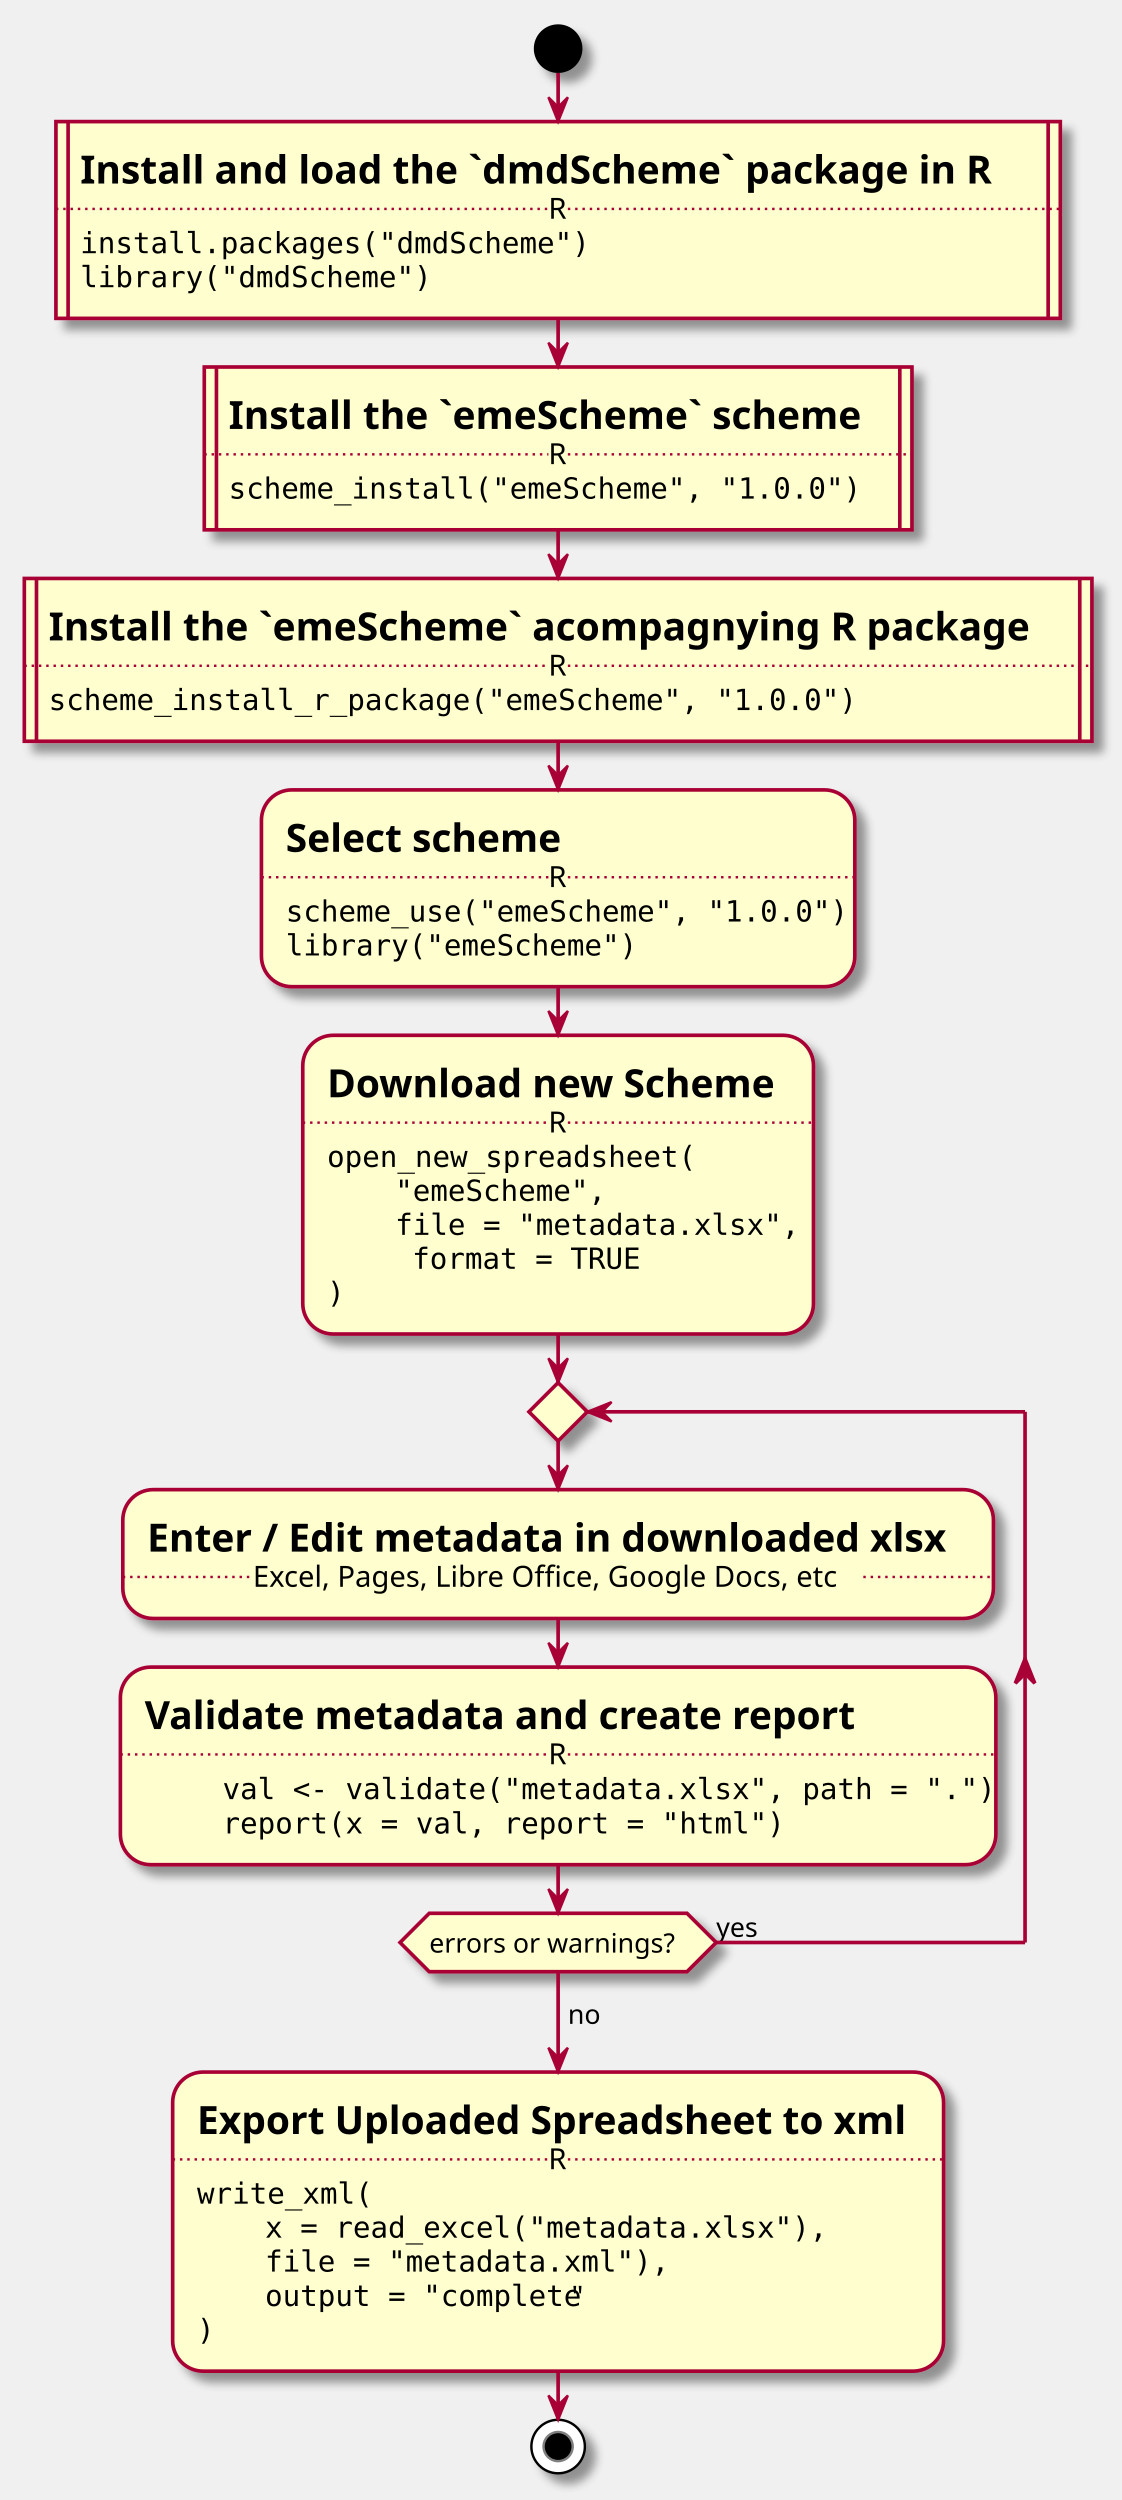
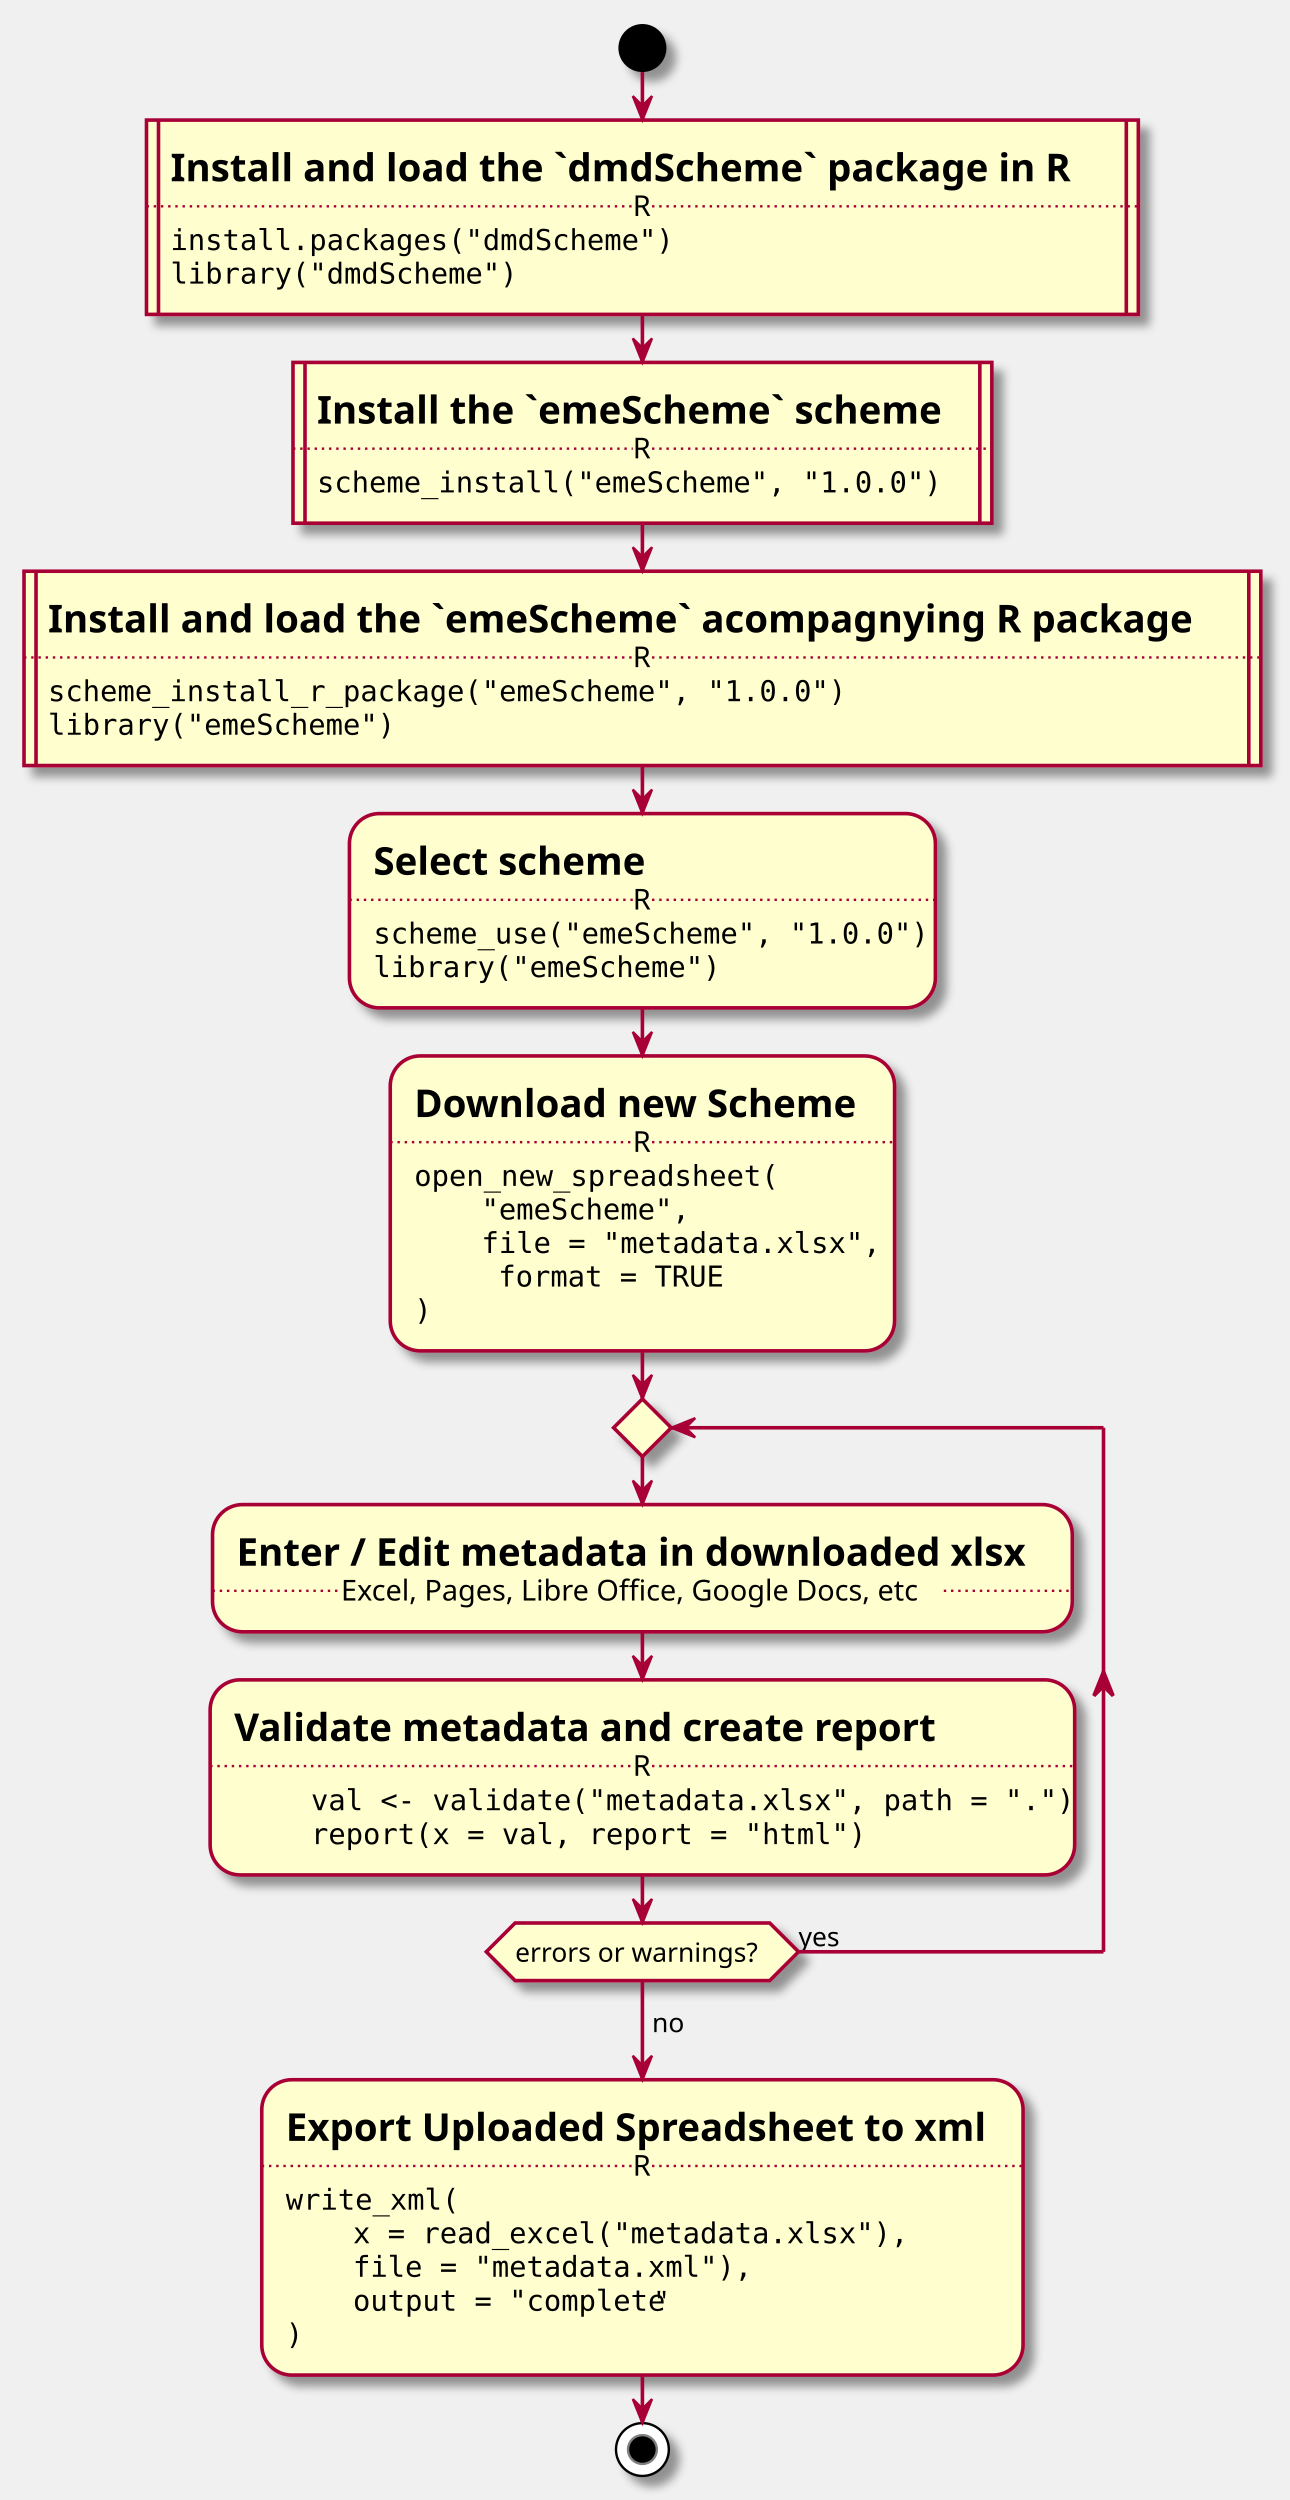
- <svg xmlns="http://www.w3.org/2000/svg" contentScriptType="application/ecmascript" contentStyleType="text/css" height="1028px" preserveAspectRatio="none" style="width:461px;height:1028px;" version="1.1" viewBox="0 0 461 1028" width="461px" zoomAndPan="magnify">
+ <svg xmlns="http://www.w3.org/2000/svg" contentScriptType="application/ecmascript" contentStyleType="text/css" height="1041px" preserveAspectRatio="none" style="width:537px;height:1041px;" version="1.1" viewBox="0 0 537 1041" width="537px" zoomAndPan="magnify">
  <defs>
-     <filter height="300%" id="f1q81q65vc0zan" width="300%" x="-1" y="-1">
+     <filter height="300%" id="fhn22avtwbmbp" width="300%" x="-1" y="-1">
      <feGaussianBlur result="blurOut" stdDeviation="2.0" />
      <feColorMatrix in="blurOut" result="blurOut2" type="matrix" values="0 0 0 0 0 0 0 0 0 0 0 0 0 0 0 0 0 0 .4 0" />
      <feOffset dx="4.0" dy="4.0" in="blurOut2" result="blurOut3" />
      <feBlend in="SourceGraphic" in2="blurOut3" mode="normal" />
    </filter>
  </defs>
  <g>
-     <ellipse cx="229.5" cy="20" fill="#000000" filter="url(#f1q81q65vc0zan)" rx="10" ry="10" style="stroke: none; stroke-width: 1.0;" />
-     <rect fill="#FEFECE" filter="url(#f1q81q65vc0zan)" height="80.914" style="stroke: #A80036; stroke-width: 1.5;" width="413" x="23" y="50" />
-     <line style="stroke: #A80036; stroke-width: 1.5;" x1="28" x2="28" y1="50" y2="130.914" />
-     <line style="stroke: #A80036; stroke-width: 1.5;" x1="431" x2="431" y1="50" y2="130.914" />
-     <text fill="#000000" font-family="sans-serif" font-size="16" font-weight="bold" lengthAdjust="spacingAndGlyphs" textLength="393" x="33" y="75.469">Install and load the `dmdScheme` package in R</text>
-     <line style="stroke: #A80036; stroke-width: 1.0; stroke-dasharray: 1.0,2.0;" x1="23" x2="225.5" y1="85.91" y2="85.91" />
-     <text fill="#000000" font-family="sans-serif" font-size="12" lengthAdjust="spacingAndGlyphs" textLength="8" x="225.5" y="89.945">R</text>
-     <line style="stroke: #A80036; stroke-width: 1.0; stroke-dasharray: 1.0,2.0;" x1="233.5" x2="436" y1="85.91" y2="85.91" />
-     <text fill="#000000" font-family="monospace" font-size="12" lengthAdjust="spacingAndGlyphs" textLength="203" x="33" y="104.115">install.packages("dmdScheme")</text>
-     <text fill="#000000" font-family="monospace" font-size="12" lengthAdjust="spacingAndGlyphs" textLength="140" x="33" y="118.084">library("dmdScheme")</text>
-     <rect fill="#FEFECE" filter="url(#f1q81q65vc0zan)" height="66.945" style="stroke: #A80036; stroke-width: 1.5;" width="291" x="84" y="150.914" />
-     <line style="stroke: #A80036; stroke-width: 1.5;" x1="89" x2="89" y1="150.914" y2="217.859" />
-     <line style="stroke: #A80036; stroke-width: 1.5;" x1="370" x2="370" y1="150.914" y2="217.859" />
-     <text fill="#000000" font-family="sans-serif" font-size="16" font-weight="bold" lengthAdjust="spacingAndGlyphs" textLength="271" x="94" y="176.383">Install the `emeScheme` scheme</text>
-     <line style="stroke: #A80036; stroke-width: 1.0; stroke-dasharray: 1.0,2.0;" x1="84" x2="225.5" y1="186.824" y2="186.824" />
-     <text fill="#000000" font-family="sans-serif" font-size="12" lengthAdjust="spacingAndGlyphs" textLength="8" x="225.5" y="190.859">R</text>
-     <line style="stroke: #A80036; stroke-width: 1.0; stroke-dasharray: 1.0,2.0;" x1="233.5" x2="375" y1="186.824" y2="186.824" />
-     <text fill="#000000" font-family="monospace" font-size="12" lengthAdjust="spacingAndGlyphs" textLength="252" x="94" y="205.029">scheme_install("emeScheme", "1.0.0")</text>
-     <rect fill="#FEFECE" filter="url(#f1q81q65vc0zan)" height="66.945" style="stroke: #A80036; stroke-width: 1.5;" width="439" x="10" y="237.859" />
-     <line style="stroke: #A80036; stroke-width: 1.5;" x1="15" x2="15" y1="237.859" y2="304.805" />
-     <line style="stroke: #A80036; stroke-width: 1.5;" x1="444" x2="444" y1="237.859" y2="304.805" />
-     <text fill="#000000" font-family="sans-serif" font-size="16" font-weight="bold" lengthAdjust="spacingAndGlyphs" textLength="419" x="20" y="263.328">Install the `emeScheme` acompagnying R package</text>
-     <line style="stroke: #A80036; stroke-width: 1.0; stroke-dasharray: 1.0,2.0;" x1="10" x2="225.5" y1="273.769" y2="273.769" />
-     <text fill="#000000" font-family="sans-serif" font-size="12" lengthAdjust="spacingAndGlyphs" textLength="8" x="225.5" y="277.805">R</text>
-     <line style="stroke: #A80036; stroke-width: 1.0; stroke-dasharray: 1.0,2.0;" x1="233.5" x2="449" y1="273.769" y2="273.769" />
+     <ellipse cx="267.5" cy="20" fill="#000000" filter="url(#fhn22avtwbmbp)" rx="10" ry="10" style="stroke: none; stroke-width: 1.0;" />
+     <rect fill="#FEFECE" filter="url(#fhn22avtwbmbp)" height="80.914" style="stroke: #A80036; stroke-width: 1.5;" width="413" x="61" y="50" />
+     <line style="stroke: #A80036; stroke-width: 1.5;" x1="66" x2="66" y1="50" y2="130.914" />
+     <line style="stroke: #A80036; stroke-width: 1.5;" x1="469" x2="469" y1="50" y2="130.914" />
+     <text fill="#000000" font-family="sans-serif" font-size="16" font-weight="bold" lengthAdjust="spacingAndGlyphs" textLength="393" x="71" y="75.469">Install and load the `dmdScheme` package in R</text>
+     <line style="stroke: #A80036; stroke-width: 1.0; stroke-dasharray: 1.0,2.0;" x1="61" x2="263.5" y1="85.91" y2="85.91" />
+     <text fill="#000000" font-family="sans-serif" font-size="12" lengthAdjust="spacingAndGlyphs" textLength="8" x="263.5" y="89.945">R</text>
+     <line style="stroke: #A80036; stroke-width: 1.0; stroke-dasharray: 1.0,2.0;" x1="271.5" x2="474" y1="85.91" y2="85.91" />
+     <text fill="#000000" font-family="monospace" font-size="12" lengthAdjust="spacingAndGlyphs" textLength="203" x="71" y="104.115">install.packages("dmdScheme")</text>
+     <text fill="#000000" font-family="monospace" font-size="12" lengthAdjust="spacingAndGlyphs" textLength="140" x="71" y="118.084">library("dmdScheme")</text>
+     <rect fill="#FEFECE" filter="url(#fhn22avtwbmbp)" height="66.945" style="stroke: #A80036; stroke-width: 1.5;" width="291" x="122" y="150.914" />
+     <line style="stroke: #A80036; stroke-width: 1.5;" x1="127" x2="127" y1="150.914" y2="217.859" />
+     <line style="stroke: #A80036; stroke-width: 1.5;" x1="408" x2="408" y1="150.914" y2="217.859" />
+     <text fill="#000000" font-family="sans-serif" font-size="16" font-weight="bold" lengthAdjust="spacingAndGlyphs" textLength="271" x="132" y="176.383">Install the `emeScheme` scheme</text>
+     <line style="stroke: #A80036; stroke-width: 1.0; stroke-dasharray: 1.0,2.0;" x1="122" x2="263.5" y1="186.824" y2="186.824" />
+     <text fill="#000000" font-family="sans-serif" font-size="12" lengthAdjust="spacingAndGlyphs" textLength="8" x="263.5" y="190.859">R</text>
+     <line style="stroke: #A80036; stroke-width: 1.0; stroke-dasharray: 1.0,2.0;" x1="271.5" x2="413" y1="186.824" y2="186.824" />
+     <text fill="#000000" font-family="monospace" font-size="12" lengthAdjust="spacingAndGlyphs" textLength="252" x="132" y="205.029">scheme_install("emeScheme", "1.0.0")</text>
+     <rect fill="#FEFECE" filter="url(#fhn22avtwbmbp)" height="80.914" style="stroke: #A80036; stroke-width: 1.5;" width="515" x="10" y="237.859" />
+     <line style="stroke: #A80036; stroke-width: 1.5;" x1="15" x2="15" y1="237.859" y2="318.773" />
+     <line style="stroke: #A80036; stroke-width: 1.5;" x1="520" x2="520" y1="237.859" y2="318.773" />
+     <text fill="#000000" font-family="sans-serif" font-size="16" font-weight="bold" lengthAdjust="spacingAndGlyphs" textLength="495" x="20" y="263.328">Install and load the `emeScheme` acompagnying R package</text>
+     <line style="stroke: #A80036; stroke-width: 1.0; stroke-dasharray: 1.0,2.0;" x1="10" x2="263.5" y1="273.769" y2="273.769" />
+     <text fill="#000000" font-family="sans-serif" font-size="12" lengthAdjust="spacingAndGlyphs" textLength="8" x="263.5" y="277.805">R</text>
+     <line style="stroke: #A80036; stroke-width: 1.0; stroke-dasharray: 1.0,2.0;" x1="271.5" x2="525" y1="273.769" y2="273.769" />
    <text fill="#000000" font-family="monospace" font-size="12" lengthAdjust="spacingAndGlyphs" textLength="322" x="20" y="291.975">scheme_install_r_package("emeScheme", "1.0.0")</text>
-     <rect fill="#FEFECE" filter="url(#f1q81q65vc0zan)" height="80.914" rx="12.5" ry="12.5" style="stroke: #A80036; stroke-width: 1.5;" width="244" x="107.5" y="324.805" />
-     <text fill="#000000" font-family="sans-serif" font-size="16" font-weight="bold" lengthAdjust="spacingAndGlyphs" textLength="115" x="117.5" y="350.273">Select scheme</text>
-     <line style="stroke: #A80036; stroke-width: 1.0; stroke-dasharray: 1.0,2.0;" x1="107.5" x2="225.5" y1="360.715" y2="360.715" />
-     <text fill="#000000" font-family="sans-serif" font-size="12" lengthAdjust="spacingAndGlyphs" textLength="8" x="225.5" y="364.75">R</text>
-     <line style="stroke: #A80036; stroke-width: 1.0; stroke-dasharray: 1.0,2.0;" x1="233.5" x2="351.5" y1="360.715" y2="360.715" />
-     <text fill="#000000" font-family="monospace" font-size="12" lengthAdjust="spacingAndGlyphs" textLength="224" x="117.5" y="378.92">scheme_use("emeScheme", "1.0.0")</text>
-     <text fill="#000000" font-family="monospace" font-size="12" lengthAdjust="spacingAndGlyphs" textLength="140" x="117.5" y="392.889">library("emeScheme")</text>
-     <rect fill="#FEFECE" filter="url(#f1q81q65vc0zan)" height="122.82" rx="12.5" ry="12.5" style="stroke: #A80036; stroke-width: 1.5;" width="210" x="124.5" y="425.719" />
-     <text fill="#000000" font-family="sans-serif" font-size="16" font-weight="bold" lengthAdjust="spacingAndGlyphs" textLength="190" x="134.5" y="451.188">Download new Scheme</text>
-     <line style="stroke: #A80036; stroke-width: 1.0; stroke-dasharray: 1.0,2.0;" x1="124.5" x2="225.5" y1="461.629" y2="461.629" />
-     <text fill="#000000" font-family="sans-serif" font-size="12" lengthAdjust="spacingAndGlyphs" textLength="8" x="225.5" y="465.664">R</text>
-     <line style="stroke: #A80036; stroke-width: 1.0; stroke-dasharray: 1.0,2.0;" x1="233.5" x2="334.5" y1="461.629" y2="461.629" />
-     <text fill="#000000" font-family="monospace" font-size="12" lengthAdjust="spacingAndGlyphs" textLength="147" x="134.5" y="479.834">open_new_spreadsheet(</text>
-     <text fill="#000000" font-family="monospace" font-size="12" lengthAdjust="spacingAndGlyphs" textLength="84" x="162.5" y="493.803">"emeScheme",</text>
-     <text fill="#000000" font-family="monospace" font-size="12" lengthAdjust="spacingAndGlyphs" textLength="161" x="162.5" y="507.772">file = "metadata.xlsx",</text>
-     <text fill="#000000" font-family="monospace" font-size="12" lengthAdjust="spacingAndGlyphs" textLength="91" x="169.5" y="521.74">format = TRUE</text>
-     <text fill="#000000" font-family="monospace" font-size="12" lengthAdjust="spacingAndGlyphs" textLength="7" x="134.5" y="535.709">)</text>
-     <rect fill="#FEFECE" filter="url(#f1q81q65vc0zan)" height="52.977" rx="12.5" ry="12.5" style="stroke: #A80036; stroke-width: 1.5;" width="358" x="50.5" y="612.539" />
-     <text fill="#000000" font-family="sans-serif" font-size="16" font-weight="bold" lengthAdjust="spacingAndGlyphs" textLength="338" x="60.5" y="638.008">Enter / Edit metadata in downloaded xlsx</text>
-     <line style="stroke: #A80036; stroke-width: 1.0; stroke-dasharray: 1.0,2.0;" x1="50.5" x2="104" y1="648.449" y2="648.449" />
-     <text fill="#000000" font-family="sans-serif" font-size="12" lengthAdjust="spacingAndGlyphs" textLength="251" x="104" y="652.484">Excel, Pages, Libre Office, Google Docs, etc</text>
-     <line style="stroke: #A80036; stroke-width: 1.0; stroke-dasharray: 1.0,2.0;" x1="355" x2="408.5" y1="648.449" y2="648.449" />
-     <rect fill="#FEFECE" filter="url(#f1q81q65vc0zan)" height="81.242" rx="12.5" ry="12.5" style="stroke: #A80036; stroke-width: 1.5;" width="360" x="49.5" y="685.516" />
-     <text fill="#000000" font-family="sans-serif" font-size="16" font-weight="bold" lengthAdjust="spacingAndGlyphs" textLength="290" x="59.5" y="710.984">Validate metadata and create report</text>
-     <line style="stroke: #A80036; stroke-width: 1.0; stroke-dasharray: 1.0,2.0;" x1="49.5" x2="225.5" y1="721.426" y2="721.426" />
-     <text fill="#000000" font-family="sans-serif" font-size="12" lengthAdjust="spacingAndGlyphs" textLength="8" x="225.5" y="725.461">R</text>
-     <line style="stroke: #A80036; stroke-width: 1.0; stroke-dasharray: 1.0,2.0;" x1="233.5" x2="409.5" y1="721.426" y2="721.426" />
-     <text fill="#000000" font-family="sans-serif" font-size="12" lengthAdjust="spacingAndGlyphs" textLength="0" x="63.5" y="740.094" />
-     <text fill="#000000" font-family="monospace" font-size="12" lengthAdjust="spacingAndGlyphs" textLength="308" x="91.5" y="739.795">val &lt;- validate("metadata.xlsx", path = ".")</text>
-     <text fill="#000000" font-family="sans-serif" font-size="12" lengthAdjust="spacingAndGlyphs" textLength="0" x="63.5" y="754.227" />
-     <text fill="#000000" font-family="monospace" font-size="12" lengthAdjust="spacingAndGlyphs" textLength="224" x="91.5" y="753.928">report(x = val, report = "html")</text>
-     <polygon fill="#FEFECE" filter="url(#f1q81q65vc0zan)" points="229.5,568.539,241.5,580.539,229.5,592.539,217.5,580.539,229.5,568.539" style="stroke: #A80036; stroke-width: 1.5;" />
-     <polygon fill="#FEFECE" filter="url(#f1q81q65vc0zan)" points="176.5,786.758,282.5,786.758,294.5,798.758,282.5,810.758,176.5,810.758,164.5,798.758,176.5,786.758" style="stroke: #A80036; stroke-width: 1.5;" />
-     <text fill="#000000" font-family="sans-serif" font-size="11" lengthAdjust="spacingAndGlyphs" textLength="106" x="176.5" y="802.915">errors or warnings?</text>
-     <text fill="#000000" font-family="sans-serif" font-size="11" lengthAdjust="spacingAndGlyphs" textLength="18" x="294.5" y="796.438">yes</text>
-     <rect fill="#FEFECE" filter="url(#f1q81q65vc0zan)" height="122.984" rx="12.5" ry="12.5" style="stroke: #A80036; stroke-width: 1.5;" width="317" x="71" y="852.033" />
-     <text fill="#000000" font-family="sans-serif" font-size="16" font-weight="bold" lengthAdjust="spacingAndGlyphs" textLength="297" x="81" y="877.502">Export Uploaded Spreadsheet to xml</text>
-     <line style="stroke: #A80036; stroke-width: 1.0; stroke-dasharray: 1.0,2.0;" x1="71" x2="225.5" y1="887.943" y2="887.943" />
-     <text fill="#000000" font-family="sans-serif" font-size="12" lengthAdjust="spacingAndGlyphs" textLength="8" x="225.5" y="891.979">R</text>
-     <line style="stroke: #A80036; stroke-width: 1.0; stroke-dasharray: 1.0,2.0;" x1="233.5" x2="388" y1="887.943" y2="887.943" />
-     <text fill="#000000" font-family="monospace" font-size="12" lengthAdjust="spacingAndGlyphs" textLength="70" x="81" y="906.148">write_xml(</text>
-     <text fill="#000000" font-family="monospace" font-size="12" lengthAdjust="spacingAndGlyphs" textLength="224" x="109" y="920.117">x = read_excel("metadata.xlsx"),</text>
-     <text fill="#000000" font-family="monospace" font-size="12" lengthAdjust="spacingAndGlyphs" textLength="161" x="109" y="934.086">file = "metadata.xml"),</text>
-     <text fill="#000000" font-family="monospace" font-size="12" lengthAdjust="spacingAndGlyphs" textLength="126" x="109" y="948.219">output = "complete</text>
-     <text fill="#000000" font-family="sans-serif" font-size="12" lengthAdjust="spacingAndGlyphs" textLength="4" x="235" y="948.518">"</text>
-     <text fill="#000000" font-family="monospace" font-size="12" lengthAdjust="spacingAndGlyphs" textLength="7" x="81" y="962.188">)</text>
-     <ellipse cx="229.5" cy="1006.018" fill="#FFFFFF" filter="url(#f1q81q65vc0zan)" rx="11" ry="11" style="stroke: #000000; stroke-width: 1.0;" />
-     <ellipse cx="229.5" cy="1006.018" fill="#000000" rx="6" ry="6" style="stroke: #7F7F7F; stroke-width: 1.0;" />
-     <line style="stroke: #A80036; stroke-width: 1.5;" x1="229.5" x2="229.5" y1="30" y2="50" />
-     <polygon fill="#A80036" points="225.5,40,229.5,50,233.5,40,229.5,44" style="stroke: #A80036; stroke-width: 1.0;" />
-     <line style="stroke: #A80036; stroke-width: 1.5;" x1="229.5" x2="229.5" y1="130.914" y2="150.914" />
-     <polygon fill="#A80036" points="225.5,140.914,229.5,150.914,233.5,140.914,229.5,144.914" style="stroke: #A80036; stroke-width: 1.0;" />
-     <line style="stroke: #A80036; stroke-width: 1.5;" x1="229.5" x2="229.5" y1="217.859" y2="237.859" />
-     <polygon fill="#A80036" points="225.5,227.859,229.5,237.859,233.5,227.859,229.5,231.859" style="stroke: #A80036; stroke-width: 1.0;" />
-     <line style="stroke: #A80036; stroke-width: 1.5;" x1="229.5" x2="229.5" y1="304.805" y2="324.805" />
-     <polygon fill="#A80036" points="225.5,314.805,229.5,324.805,233.5,314.805,229.5,318.805" style="stroke: #A80036; stroke-width: 1.0;" />
-     <line style="stroke: #A80036; stroke-width: 1.5;" x1="229.5" x2="229.5" y1="405.719" y2="425.719" />
-     <polygon fill="#A80036" points="225.5,415.719,229.5,425.719,233.5,415.719,229.5,419.719" style="stroke: #A80036; stroke-width: 1.0;" />
-     <line style="stroke: #A80036; stroke-width: 1.5;" x1="229.5" x2="229.5" y1="665.516" y2="685.516" />
-     <polygon fill="#A80036" points="225.5,675.516,229.5,685.516,233.5,675.516,229.5,679.516" style="stroke: #A80036; stroke-width: 1.0;" />
-     <line style="stroke: #A80036; stroke-width: 1.5;" x1="229.5" x2="229.5" y1="592.539" y2="612.539" />
-     <polygon fill="#A80036" points="225.5,602.539,229.5,612.539,233.5,602.539,229.5,606.539" style="stroke: #A80036; stroke-width: 1.0;" />
-     <line style="stroke: #A80036; stroke-width: 1.5;" x1="294.5" x2="421.5" y1="798.758" y2="798.758" />
-     <polygon fill="#A80036" points="417.5,692.148,421.5,682.148,425.5,692.148,421.5,688.148" style="stroke: #A80036; stroke-width: 1.5;" />
-     <line style="stroke: #A80036; stroke-width: 1.5;" x1="421.5" x2="421.5" y1="580.539" y2="798.758" />
-     <line style="stroke: #A80036; stroke-width: 1.5;" x1="421.5" x2="241.5" y1="580.539" y2="580.539" />
-     <polygon fill="#A80036" points="251.5,576.539,241.5,580.539,251.5,584.539,247.5,580.539" style="stroke: #A80036; stroke-width: 1.0;" />
-     <line style="stroke: #A80036; stroke-width: 1.5;" x1="229.5" x2="229.5" y1="766.758" y2="786.758" />
-     <polygon fill="#A80036" points="225.5,776.758,229.5,786.758,233.5,776.758,229.5,780.758" style="stroke: #A80036; stroke-width: 1.0;" />
-     <line style="stroke: #A80036; stroke-width: 1.5;" x1="229.5" x2="229.5" y1="548.539" y2="568.539" />
-     <polygon fill="#A80036" points="225.5,558.539,229.5,568.539,233.5,558.539,229.5,562.539" style="stroke: #A80036; stroke-width: 1.0;" />
-     <line style="stroke: #A80036; stroke-width: 1.5;" x1="229.5" x2="229.5" y1="810.758" y2="852.033" />
-     <polygon fill="#A80036" points="225.5,842.033,229.5,852.033,233.5,842.033,229.5,846.033" style="stroke: #A80036; stroke-width: 1.0;" />
-     <text fill="#000000" font-family="sans-serif" font-size="11" lengthAdjust="spacingAndGlyphs" textLength="14" x="233.5" y="832.213">no</text>
-     <line style="stroke: #A80036; stroke-width: 1.5;" x1="229.5" x2="229.5" y1="975.018" y2="995.018" />
-     <polygon fill="#A80036" points="225.5,985.018,229.5,995.018,233.5,985.018,229.5,989.018" style="stroke: #A80036; stroke-width: 1.0;" />
+     <text fill="#000000" font-family="monospace" font-size="12" lengthAdjust="spacingAndGlyphs" textLength="140" x="20" y="305.943">library("emeScheme")</text>
+     <rect fill="#FEFECE" filter="url(#fhn22avtwbmbp)" height="80.914" rx="12.5" ry="12.5" style="stroke: #A80036; stroke-width: 1.5;" width="244" x="145.5" y="338.773" />
+     <text fill="#000000" font-family="sans-serif" font-size="16" font-weight="bold" lengthAdjust="spacingAndGlyphs" textLength="115" x="155.5" y="364.242">Select scheme</text>
+     <line style="stroke: #A80036; stroke-width: 1.0; stroke-dasharray: 1.0,2.0;" x1="145.5" x2="263.5" y1="374.684" y2="374.684" />
+     <text fill="#000000" font-family="sans-serif" font-size="12" lengthAdjust="spacingAndGlyphs" textLength="8" x="263.5" y="378.719">R</text>
+     <line style="stroke: #A80036; stroke-width: 1.0; stroke-dasharray: 1.0,2.0;" x1="271.5" x2="389.5" y1="374.684" y2="374.684" />
+     <text fill="#000000" font-family="monospace" font-size="12" lengthAdjust="spacingAndGlyphs" textLength="224" x="155.5" y="392.889">scheme_use("emeScheme", "1.0.0")</text>
+     <text fill="#000000" font-family="monospace" font-size="12" lengthAdjust="spacingAndGlyphs" textLength="140" x="155.5" y="406.857">library("emeScheme")</text>
+     <rect fill="#FEFECE" filter="url(#fhn22avtwbmbp)" height="122.82" rx="12.5" ry="12.5" style="stroke: #A80036; stroke-width: 1.5;" width="210" x="162.5" y="439.688" />
+     <text fill="#000000" font-family="sans-serif" font-size="16" font-weight="bold" lengthAdjust="spacingAndGlyphs" textLength="190" x="172.5" y="465.156">Download new Scheme</text>
+     <line style="stroke: #A80036; stroke-width: 1.0; stroke-dasharray: 1.0,2.0;" x1="162.5" x2="263.5" y1="475.598" y2="475.598" />
+     <text fill="#000000" font-family="sans-serif" font-size="12" lengthAdjust="spacingAndGlyphs" textLength="8" x="263.5" y="479.633">R</text>
+     <line style="stroke: #A80036; stroke-width: 1.0; stroke-dasharray: 1.0,2.0;" x1="271.5" x2="372.5" y1="475.598" y2="475.598" />
+     <text fill="#000000" font-family="monospace" font-size="12" lengthAdjust="spacingAndGlyphs" textLength="147" x="172.5" y="493.803">open_new_spreadsheet(</text>
+     <text fill="#000000" font-family="monospace" font-size="12" lengthAdjust="spacingAndGlyphs" textLength="84" x="200.5" y="507.772">"emeScheme",</text>
+     <text fill="#000000" font-family="monospace" font-size="12" lengthAdjust="spacingAndGlyphs" textLength="161" x="200.5" y="521.74">file = "metadata.xlsx",</text>
+     <text fill="#000000" font-family="monospace" font-size="12" lengthAdjust="spacingAndGlyphs" textLength="91" x="207.5" y="535.709">format = TRUE</text>
+     <text fill="#000000" font-family="monospace" font-size="12" lengthAdjust="spacingAndGlyphs" textLength="7" x="172.5" y="549.678">)</text>
+     <rect fill="#FEFECE" filter="url(#fhn22avtwbmbp)" height="52.977" rx="12.5" ry="12.5" style="stroke: #A80036; stroke-width: 1.5;" width="358" x="88.5" y="626.508" />
+     <text fill="#000000" font-family="sans-serif" font-size="16" font-weight="bold" lengthAdjust="spacingAndGlyphs" textLength="338" x="98.5" y="651.977">Enter / Edit metadata in downloaded xlsx</text>
+     <line style="stroke: #A80036; stroke-width: 1.0; stroke-dasharray: 1.0,2.0;" x1="88.5" x2="142" y1="662.418" y2="662.418" />
+     <text fill="#000000" font-family="sans-serif" font-size="12" lengthAdjust="spacingAndGlyphs" textLength="251" x="142" y="666.453">Excel, Pages, Libre Office, Google Docs, etc</text>
+     <line style="stroke: #A80036; stroke-width: 1.0; stroke-dasharray: 1.0,2.0;" x1="393" x2="446.5" y1="662.418" y2="662.418" />
+     <rect fill="#FEFECE" filter="url(#fhn22avtwbmbp)" height="81.242" rx="12.5" ry="12.5" style="stroke: #A80036; stroke-width: 1.5;" width="360" x="87.5" y="699.484" />
+     <text fill="#000000" font-family="sans-serif" font-size="16" font-weight="bold" lengthAdjust="spacingAndGlyphs" textLength="290" x="97.5" y="724.953">Validate metadata and create report</text>
+     <line style="stroke: #A80036; stroke-width: 1.0; stroke-dasharray: 1.0,2.0;" x1="87.5" x2="263.5" y1="735.394" y2="735.394" />
+     <text fill="#000000" font-family="sans-serif" font-size="12" lengthAdjust="spacingAndGlyphs" textLength="8" x="263.5" y="739.43">R</text>
+     <line style="stroke: #A80036; stroke-width: 1.0; stroke-dasharray: 1.0,2.0;" x1="271.5" x2="447.5" y1="735.394" y2="735.394" />
+     <text fill="#000000" font-family="sans-serif" font-size="12" lengthAdjust="spacingAndGlyphs" textLength="0" x="101.5" y="754.062" />
+     <text fill="#000000" font-family="monospace" font-size="12" lengthAdjust="spacingAndGlyphs" textLength="308" x="129.5" y="753.764">val &lt;- validate("metadata.xlsx", path = ".")</text>
+     <text fill="#000000" font-family="sans-serif" font-size="12" lengthAdjust="spacingAndGlyphs" textLength="0" x="101.5" y="768.195" />
+     <text fill="#000000" font-family="monospace" font-size="12" lengthAdjust="spacingAndGlyphs" textLength="224" x="129.5" y="767.896">report(x = val, report = "html")</text>
+     <polygon fill="#FEFECE" filter="url(#fhn22avtwbmbp)" points="267.5,582.508,279.5,594.508,267.5,606.508,255.5,594.508,267.5,582.508" style="stroke: #A80036; stroke-width: 1.5;" />
+     <polygon fill="#FEFECE" filter="url(#fhn22avtwbmbp)" points="214.5,800.727,320.5,800.727,332.5,812.727,320.5,824.727,214.5,824.727,202.5,812.727,214.5,800.727" style="stroke: #A80036; stroke-width: 1.5;" />
+     <text fill="#000000" font-family="sans-serif" font-size="11" lengthAdjust="spacingAndGlyphs" textLength="106" x="214.5" y="816.884">errors or warnings?</text>
+     <text fill="#000000" font-family="sans-serif" font-size="11" lengthAdjust="spacingAndGlyphs" textLength="18" x="332.5" y="810.406">yes</text>
+     <rect fill="#FEFECE" filter="url(#fhn22avtwbmbp)" height="122.984" rx="12.5" ry="12.5" style="stroke: #A80036; stroke-width: 1.5;" width="317" x="109" y="866.002" />
+     <text fill="#000000" font-family="sans-serif" font-size="16" font-weight="bold" lengthAdjust="spacingAndGlyphs" textLength="297" x="119" y="891.471">Export Uploaded Spreadsheet to xml</text>
+     <line style="stroke: #A80036; stroke-width: 1.0; stroke-dasharray: 1.0,2.0;" x1="109" x2="263.5" y1="901.912" y2="901.912" />
+     <text fill="#000000" font-family="sans-serif" font-size="12" lengthAdjust="spacingAndGlyphs" textLength="8" x="263.5" y="905.947">R</text>
+     <line style="stroke: #A80036; stroke-width: 1.0; stroke-dasharray: 1.0,2.0;" x1="271.5" x2="426" y1="901.912" y2="901.912" />
+     <text fill="#000000" font-family="monospace" font-size="12" lengthAdjust="spacingAndGlyphs" textLength="70" x="119" y="920.117">write_xml(</text>
+     <text fill="#000000" font-family="monospace" font-size="12" lengthAdjust="spacingAndGlyphs" textLength="224" x="147" y="934.086">x = read_excel("metadata.xlsx"),</text>
+     <text fill="#000000" font-family="monospace" font-size="12" lengthAdjust="spacingAndGlyphs" textLength="161" x="147" y="948.055">file = "metadata.xml"),</text>
+     <text fill="#000000" font-family="monospace" font-size="12" lengthAdjust="spacingAndGlyphs" textLength="126" x="147" y="962.188">output = "complete</text>
+     <text fill="#000000" font-family="sans-serif" font-size="12" lengthAdjust="spacingAndGlyphs" textLength="4" x="273" y="962.486">"</text>
+     <text fill="#000000" font-family="monospace" font-size="12" lengthAdjust="spacingAndGlyphs" textLength="7" x="119" y="976.156">)</text>
+     <ellipse cx="267.5" cy="1019.986" fill="#FFFFFF" filter="url(#fhn22avtwbmbp)" rx="11" ry="11" style="stroke: #000000; stroke-width: 1.0;" />
+     <ellipse cx="267.5" cy="1019.986" fill="#000000" rx="6" ry="6" style="stroke: #7F7F7F; stroke-width: 1.0;" />
+     <line style="stroke: #A80036; stroke-width: 1.5;" x1="267.5" x2="267.5" y1="30" y2="50" />
+     <polygon fill="#A80036" points="263.5,40,267.5,50,271.5,40,267.5,44" style="stroke: #A80036; stroke-width: 1.0;" />
+     <line style="stroke: #A80036; stroke-width: 1.5;" x1="267.5" x2="267.5" y1="130.914" y2="150.914" />
+     <polygon fill="#A80036" points="263.5,140.914,267.5,150.914,271.5,140.914,267.5,144.914" style="stroke: #A80036; stroke-width: 1.0;" />
+     <line style="stroke: #A80036; stroke-width: 1.5;" x1="267.5" x2="267.5" y1="217.859" y2="237.859" />
+     <polygon fill="#A80036" points="263.5,227.859,267.5,237.859,271.5,227.859,267.5,231.859" style="stroke: #A80036; stroke-width: 1.0;" />
+     <line style="stroke: #A80036; stroke-width: 1.5;" x1="267.5" x2="267.5" y1="318.773" y2="338.773" />
+     <polygon fill="#A80036" points="263.5,328.773,267.5,338.773,271.5,328.773,267.5,332.773" style="stroke: #A80036; stroke-width: 1.0;" />
+     <line style="stroke: #A80036; stroke-width: 1.5;" x1="267.5" x2="267.5" y1="419.688" y2="439.688" />
+     <polygon fill="#A80036" points="263.5,429.688,267.5,439.688,271.5,429.688,267.5,433.688" style="stroke: #A80036; stroke-width: 1.0;" />
+     <line style="stroke: #A80036; stroke-width: 1.5;" x1="267.5" x2="267.5" y1="679.484" y2="699.484" />
+     <polygon fill="#A80036" points="263.5,689.484,267.5,699.484,271.5,689.484,267.5,693.484" style="stroke: #A80036; stroke-width: 1.0;" />
+     <line style="stroke: #A80036; stroke-width: 1.5;" x1="267.5" x2="267.5" y1="606.508" y2="626.508" />
+     <polygon fill="#A80036" points="263.5,616.508,267.5,626.508,271.5,616.508,267.5,620.508" style="stroke: #A80036; stroke-width: 1.0;" />
+     <line style="stroke: #A80036; stroke-width: 1.5;" x1="332.5" x2="459.5" y1="812.727" y2="812.727" />
+     <polygon fill="#A80036" points="455.5,706.117,459.5,696.117,463.5,706.117,459.5,702.117" style="stroke: #A80036; stroke-width: 1.5;" />
+     <line style="stroke: #A80036; stroke-width: 1.5;" x1="459.5" x2="459.5" y1="594.508" y2="812.727" />
+     <line style="stroke: #A80036; stroke-width: 1.5;" x1="459.5" x2="279.5" y1="594.508" y2="594.508" />
+     <polygon fill="#A80036" points="289.5,590.508,279.5,594.508,289.5,598.508,285.5,594.508" style="stroke: #A80036; stroke-width: 1.0;" />
+     <line style="stroke: #A80036; stroke-width: 1.5;" x1="267.5" x2="267.5" y1="780.727" y2="800.727" />
+     <polygon fill="#A80036" points="263.5,790.727,267.5,800.727,271.5,790.727,267.5,794.727" style="stroke: #A80036; stroke-width: 1.0;" />
+     <line style="stroke: #A80036; stroke-width: 1.5;" x1="267.5" x2="267.5" y1="562.508" y2="582.508" />
+     <polygon fill="#A80036" points="263.5,572.508,267.5,582.508,271.5,572.508,267.5,576.508" style="stroke: #A80036; stroke-width: 1.0;" />
+     <line style="stroke: #A80036; stroke-width: 1.5;" x1="267.5" x2="267.5" y1="824.727" y2="866.002" />
+     <polygon fill="#A80036" points="263.5,856.002,267.5,866.002,271.5,856.002,267.5,860.002" style="stroke: #A80036; stroke-width: 1.0;" />
+     <text fill="#000000" font-family="sans-serif" font-size="11" lengthAdjust="spacingAndGlyphs" textLength="14" x="271.5" y="846.182">no</text>
+     <line style="stroke: #A80036; stroke-width: 1.5;" x1="267.5" x2="267.5" y1="988.986" y2="1008.986" />
+     <polygon fill="#A80036" points="263.5,998.986,267.5,1008.986,271.5,998.986,267.5,1002.986" style="stroke: #A80036; stroke-width: 1.0;" />
  </g>
</svg>
